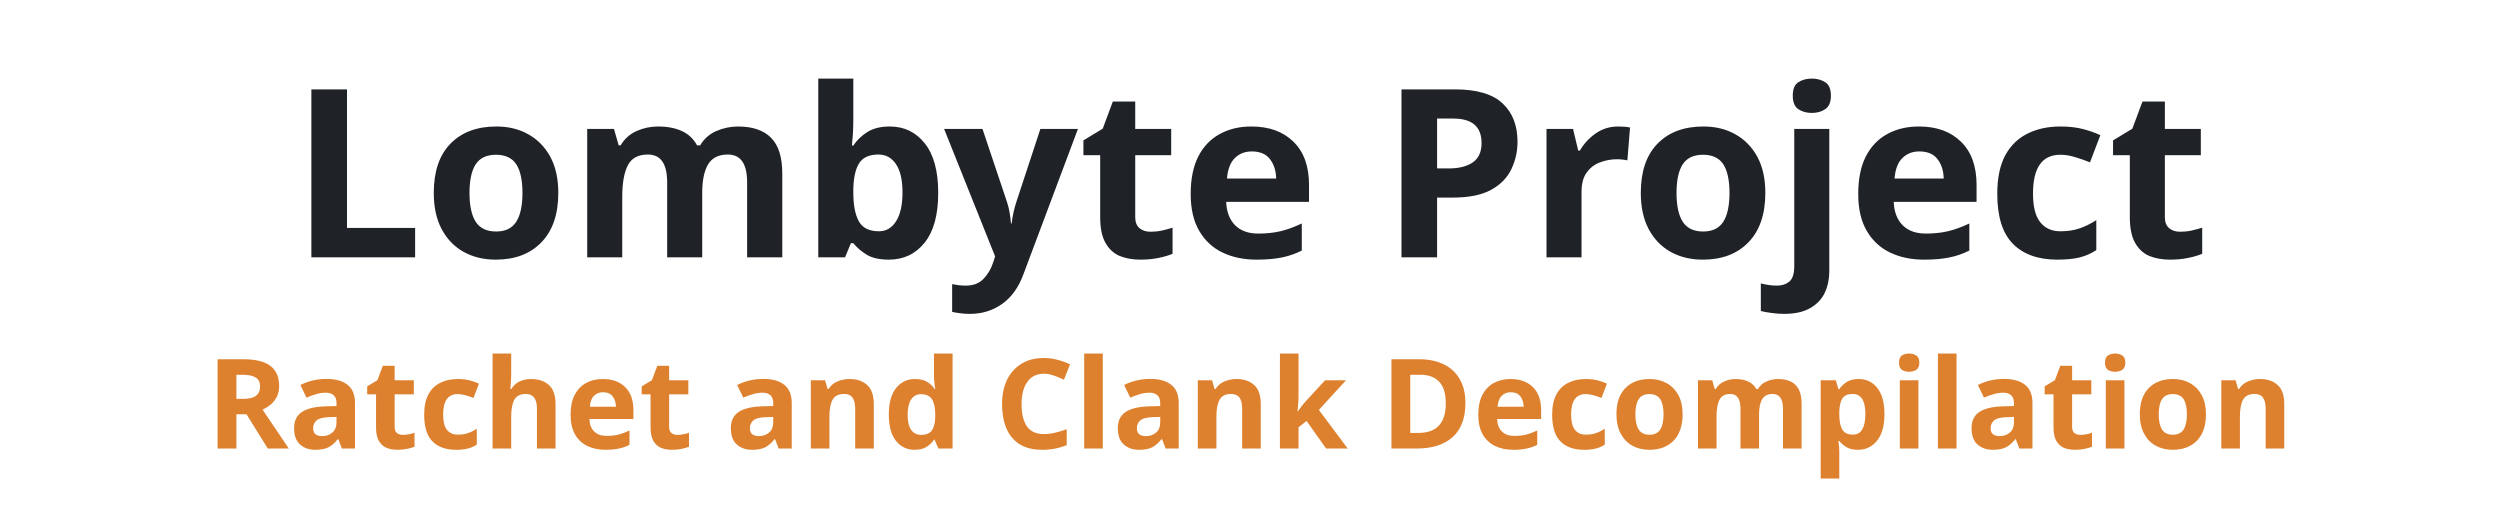
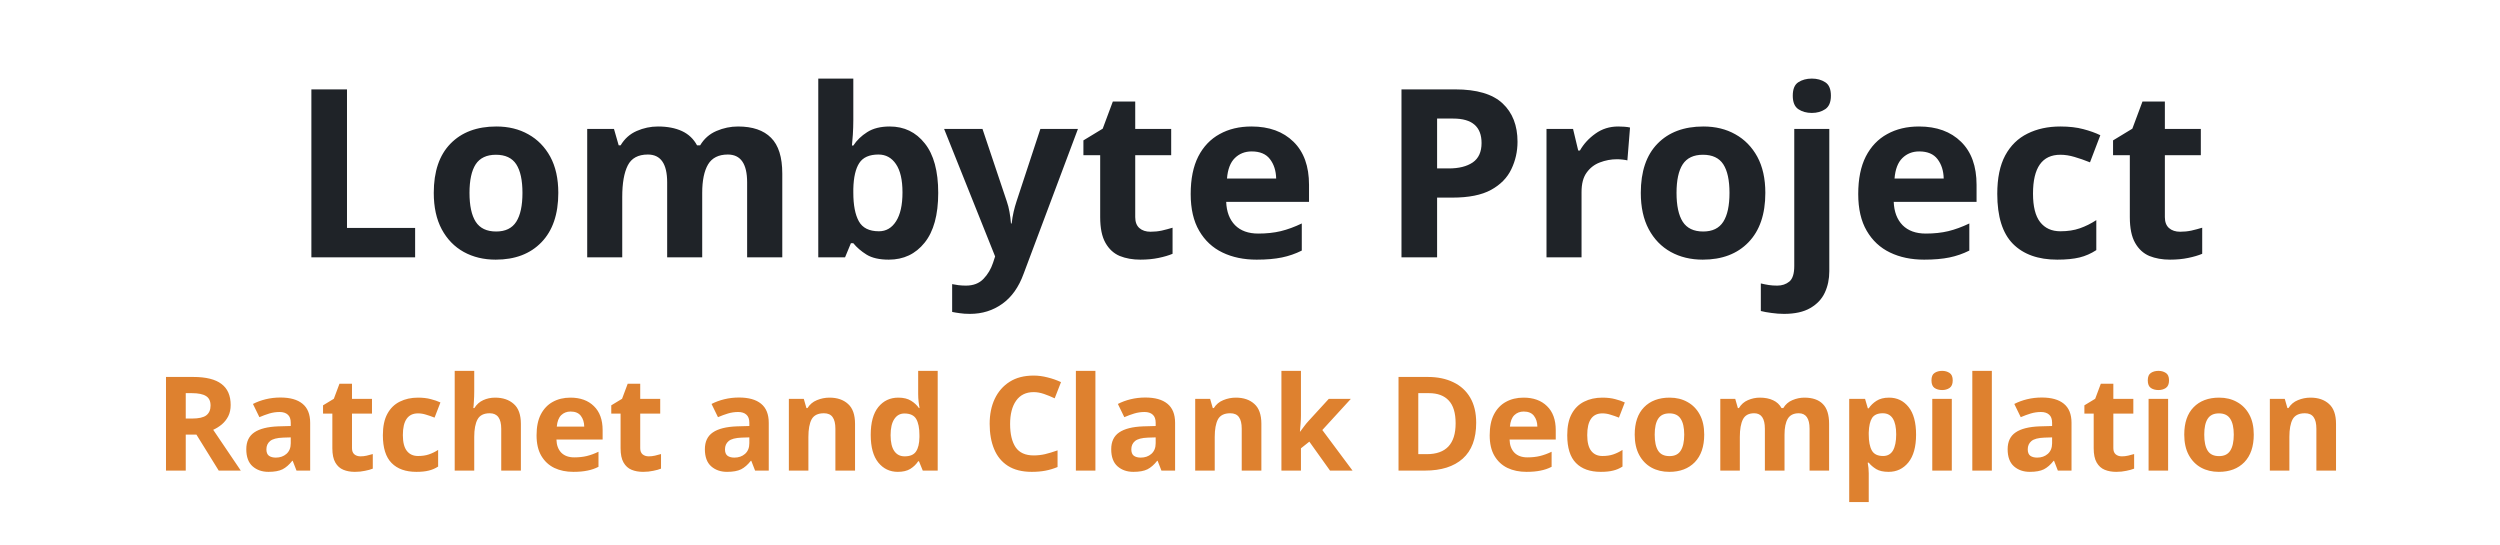
- <svg xmlns="http://www.w3.org/2000/svg" width="340" height="70" viewBox="0 0 340 70">
+ <svg xmlns="http://www.w3.org/2000/svg" width="340" height="74" viewBox="0 0 340 74">
  <g text-anchor="middle" font-family="-apple-system,BlinkMacSystemFont,'Segoe UI','Noto Sans',Helvetica,Arial,sans-serif" font-weight="600">
    <text x="170" y="35" font-size="32" fill="#1f2328">Lombyte Project</text>
-     <text x="170" y="61" font-size="17" fill="#de812f">Ratchet and Clank Decompilation</text>
+     <text x="170" y="64" font-size="17.85" fill="#de812f">Ratchet and Clank Decompilation</text>
  </g>
</svg>
